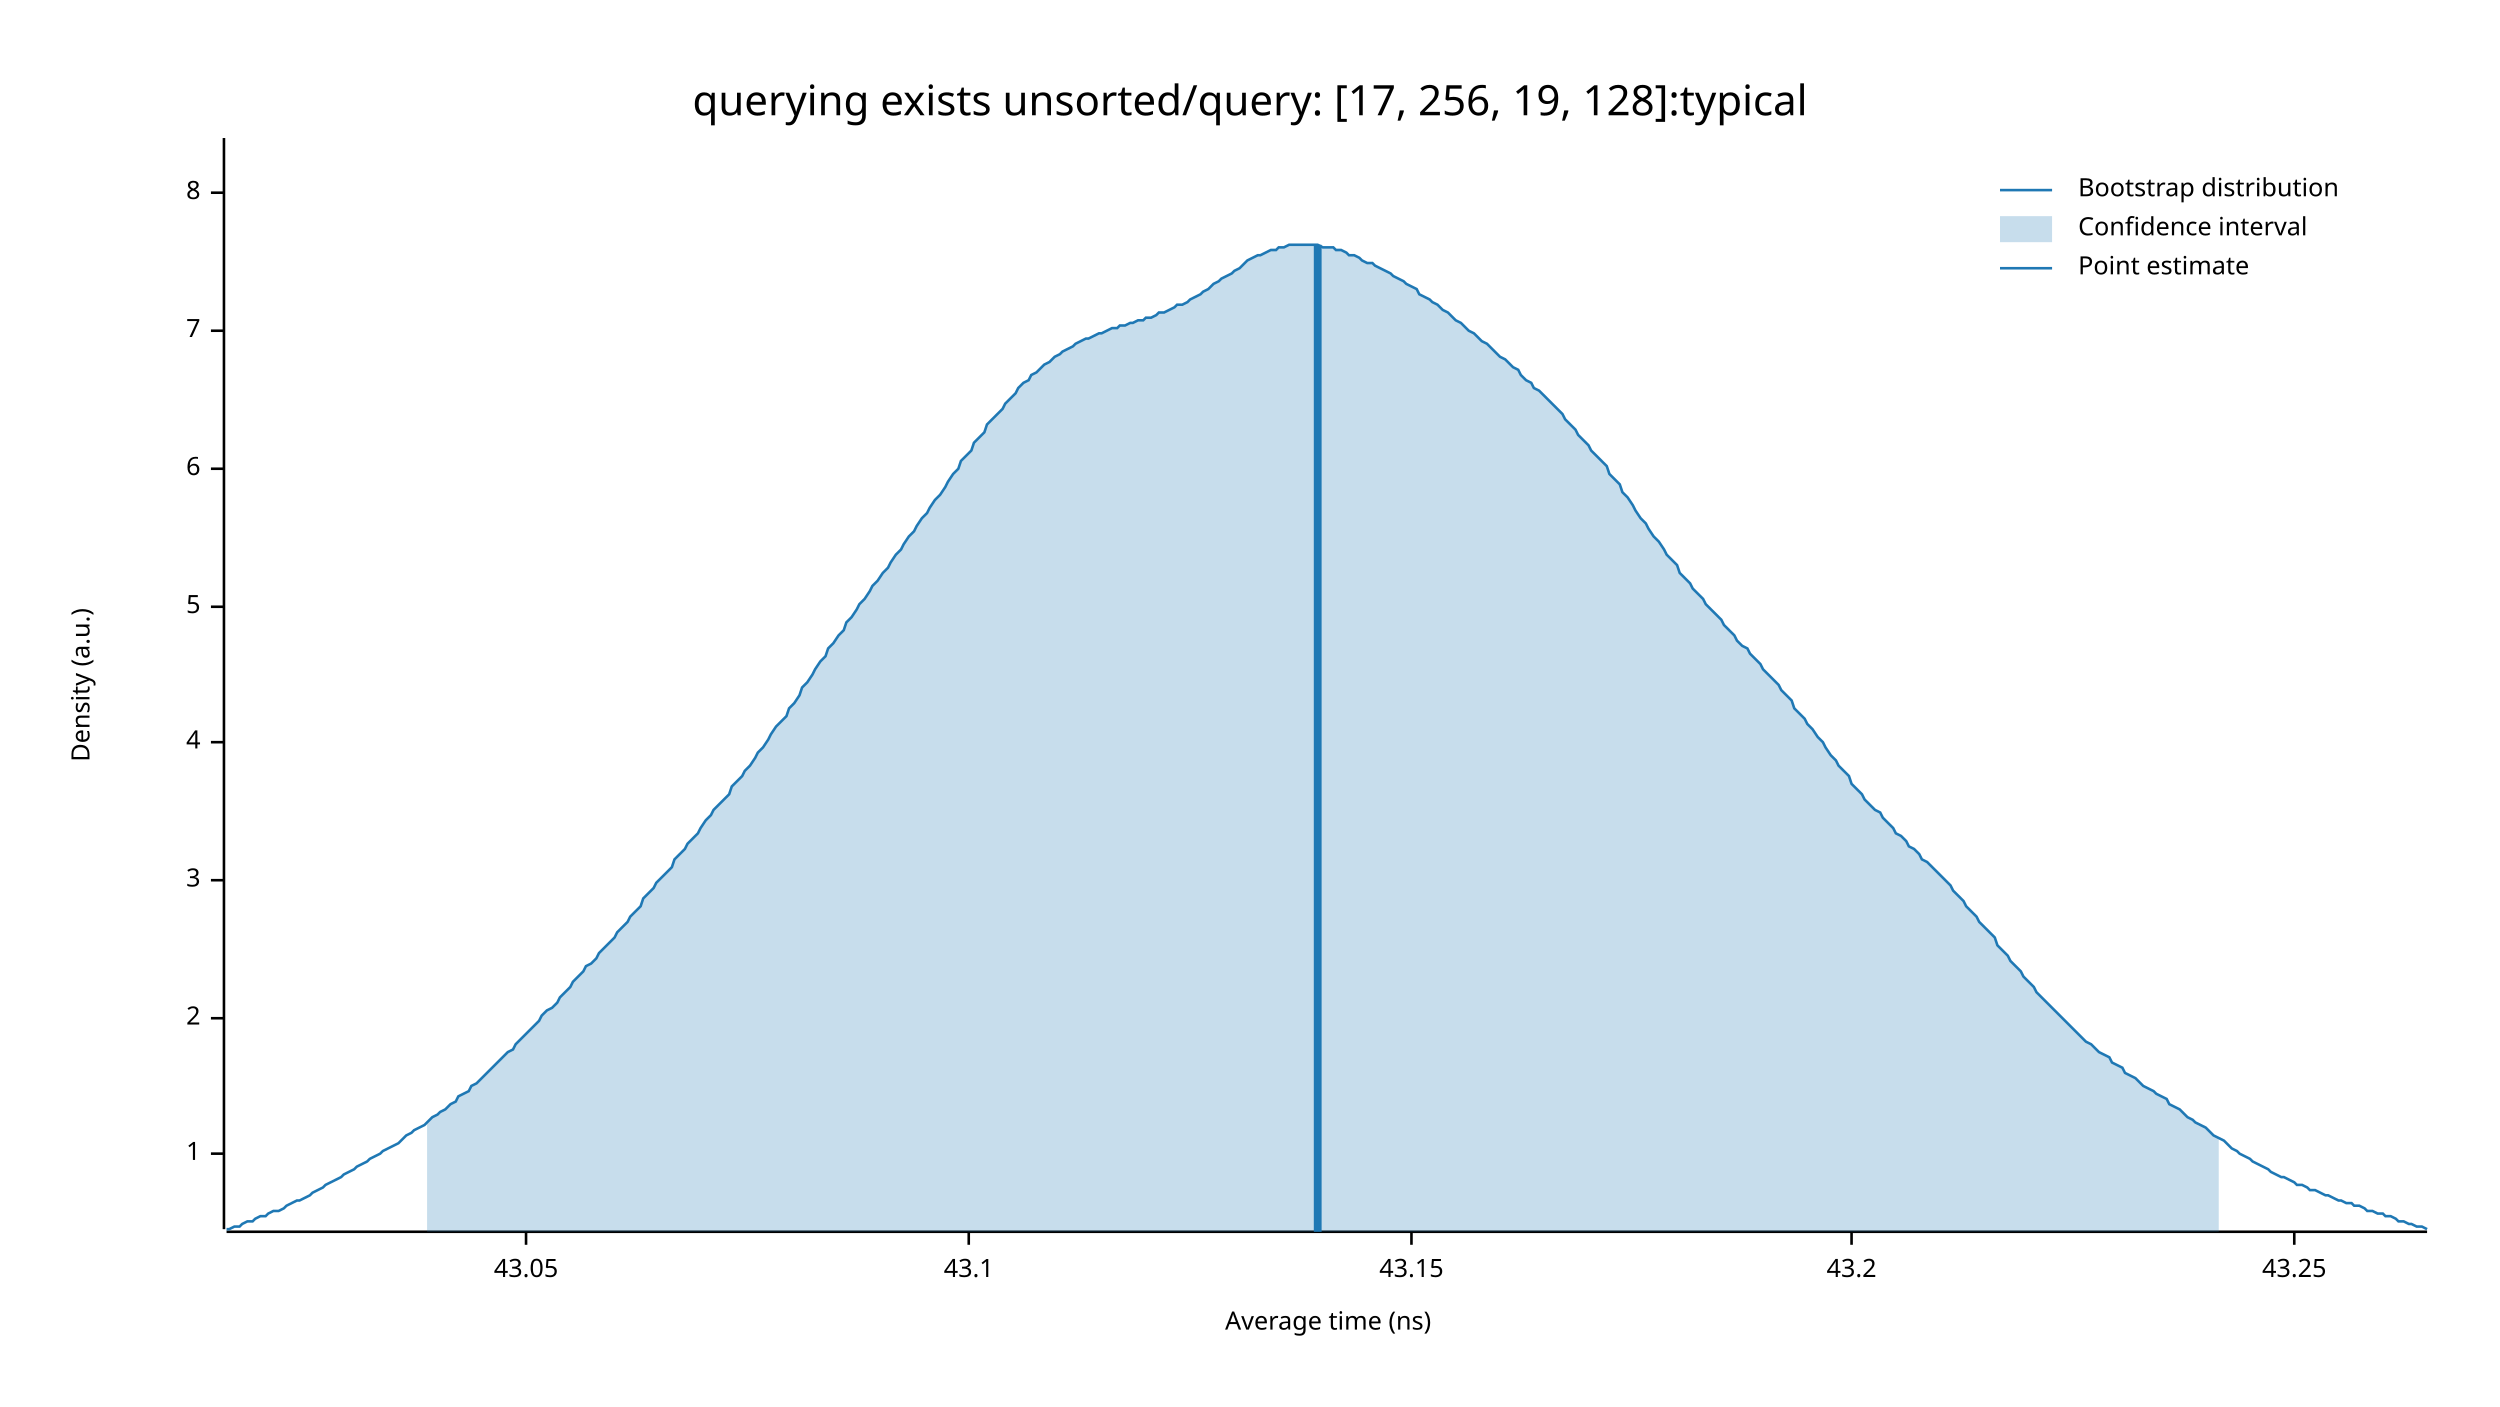
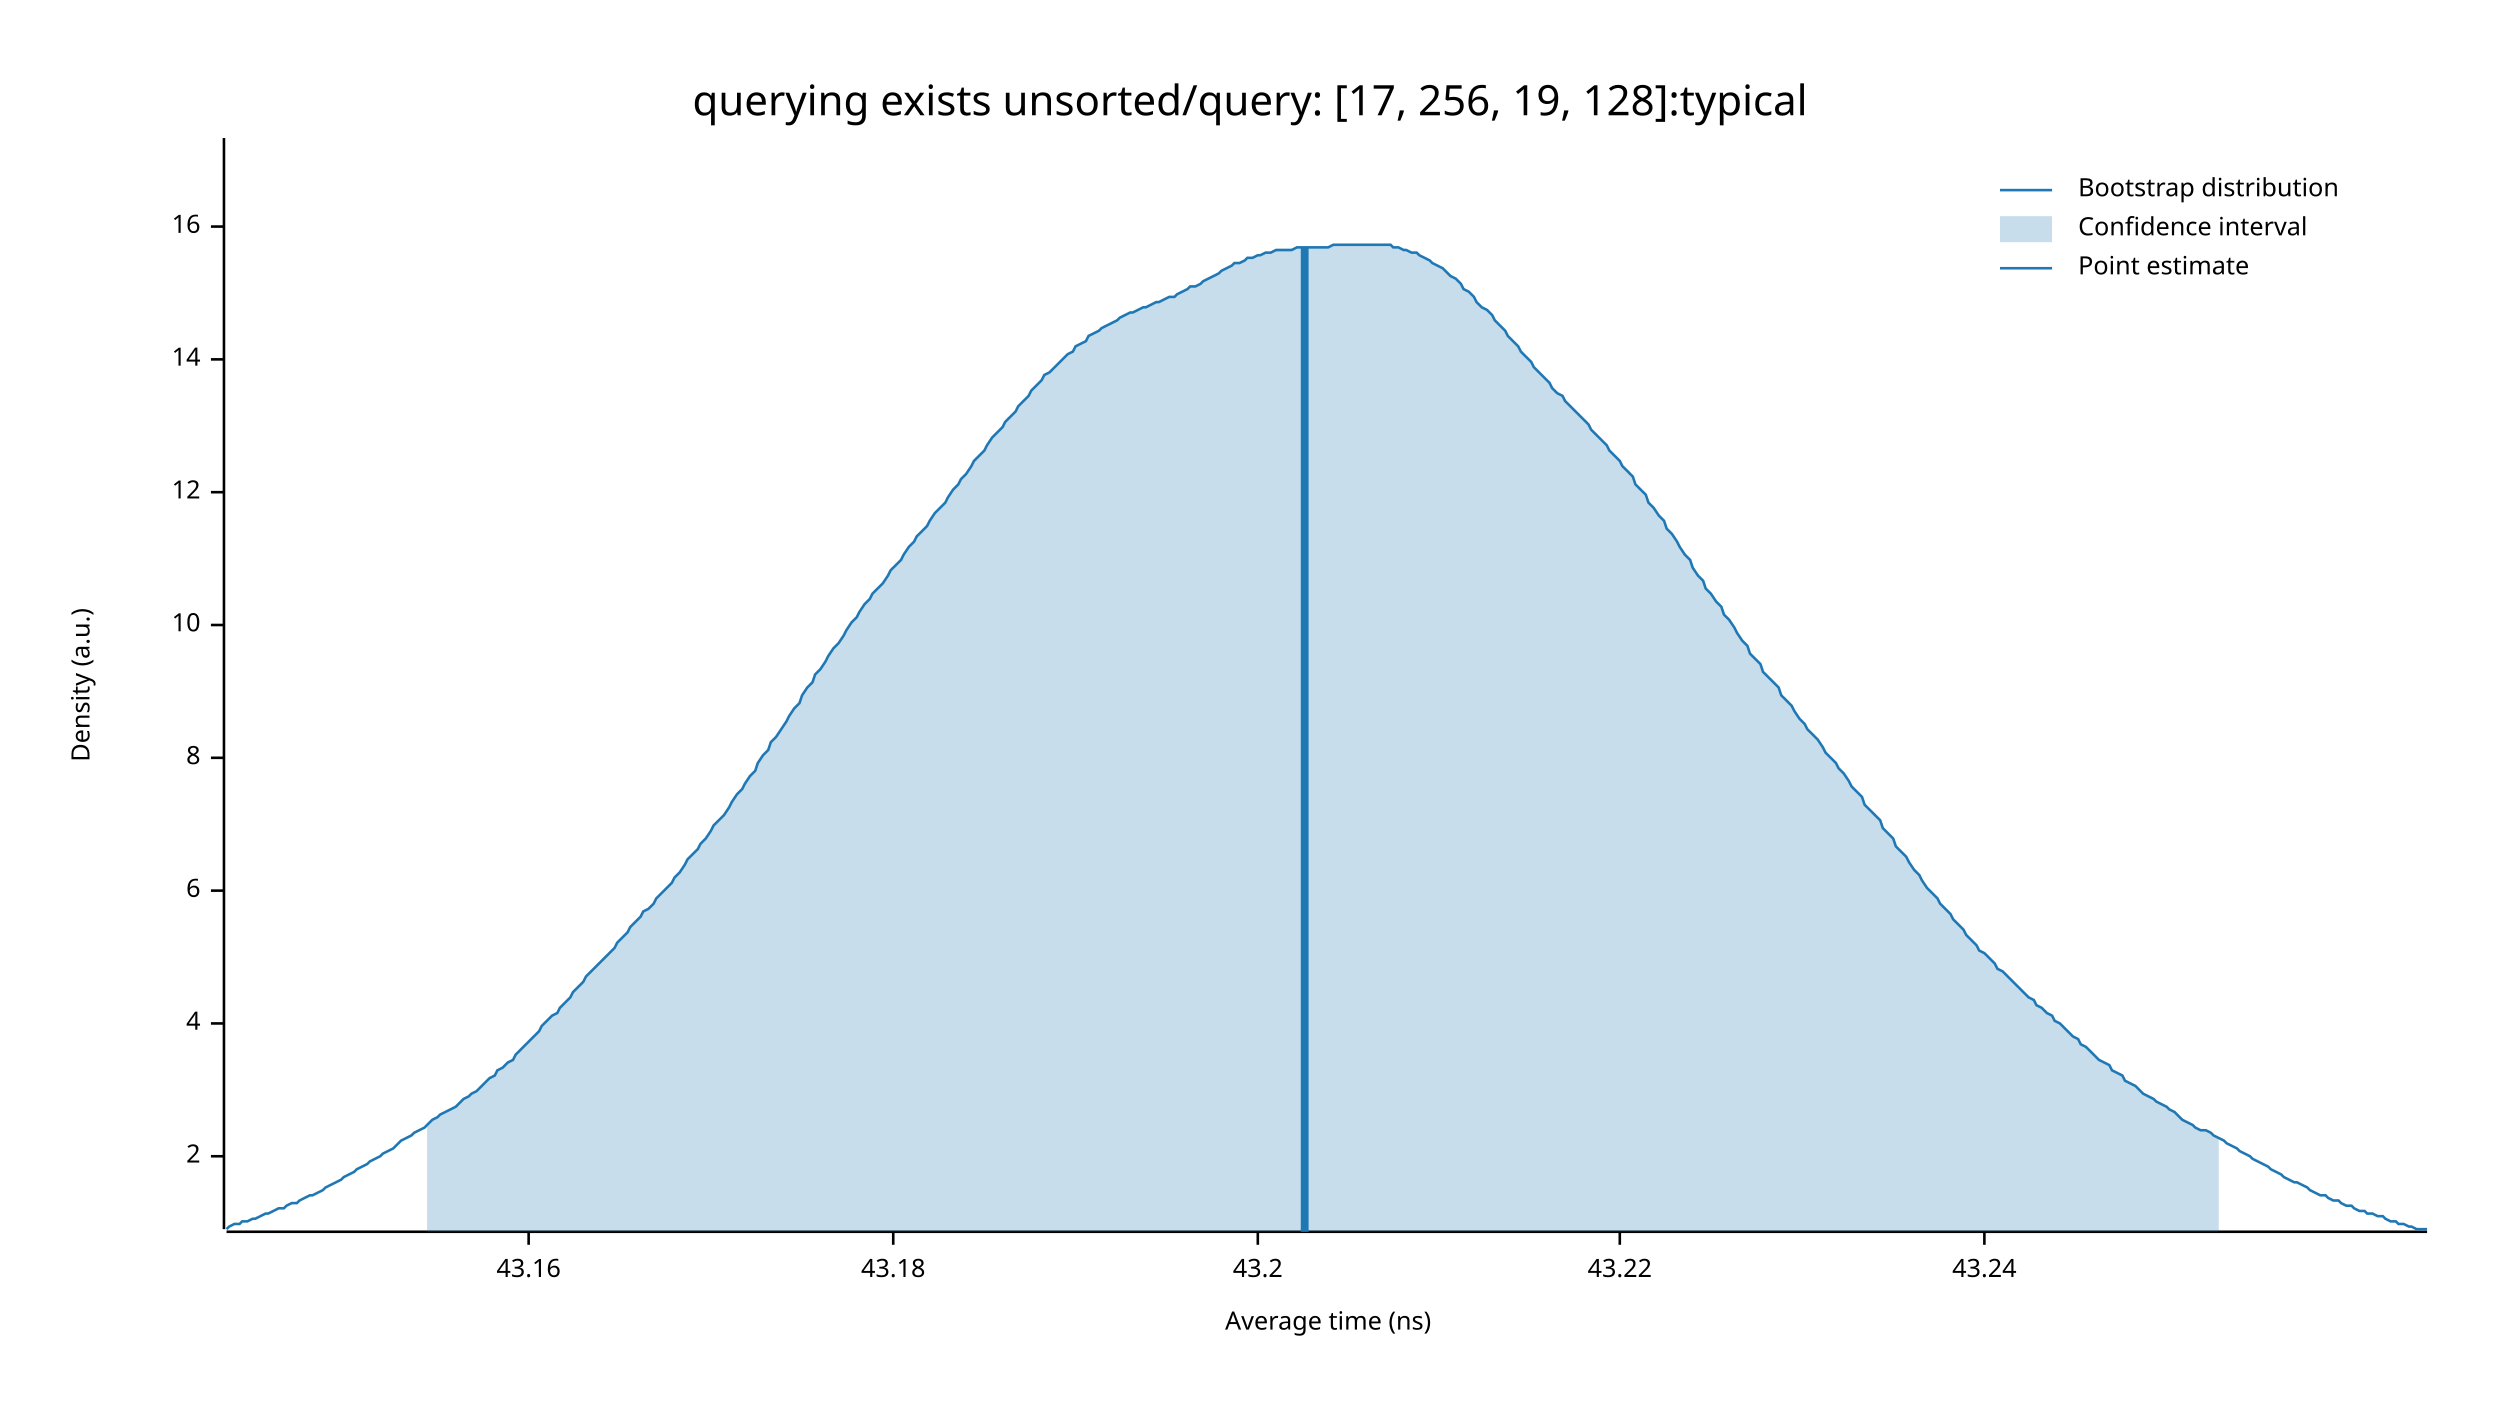
<svg xmlns="http://www.w3.org/2000/svg" width="960" height="540" viewBox="0 0 960 540">
  <text x="480" y="32" dy="0.76em" text-anchor="middle" font-family="sans-serif" font-size="16.129" opacity="1" fill="#000000">
querying exists unsorted/query: [17, 256, 19, 128]:typical
</text>
  <text x="27" y="263" dy="0.76em" text-anchor="middle" font-family="sans-serif" font-size="9.677" opacity="1" fill="#000000" transform="rotate(270, 27, 263)">
Density (a.u.)
</text>
  <text x="510" y="513" dy="-0.5ex" text-anchor="middle" font-family="sans-serif" font-size="9.677" opacity="1" fill="#000000">
Average time (ns)
</text>
  <polyline fill="none" opacity="1" stroke="#000000" stroke-width="1" points="86,53 86,472 " />
-   <text x="77" y="443" dy="0.5ex" text-anchor="end" font-family="sans-serif" font-size="9.677" opacity="1" fill="#000000">
- 1
- </text>
-   <polyline fill="none" opacity="1" stroke="#000000" stroke-width="1" points="81,443 86,443 " />
-   <text x="77" y="391" dy="0.5ex" text-anchor="end" font-family="sans-serif" font-size="9.677" opacity="1" fill="#000000">
+   <text x="77" y="444" dy="0.5ex" text-anchor="end" font-family="sans-serif" font-size="9.677" opacity="1" fill="#000000">
2
</text>
-   <polyline fill="none" opacity="1" stroke="#000000" stroke-width="1" points="81,391 86,391 " />
-   <text x="77" y="338" dy="0.5ex" text-anchor="end" font-family="sans-serif" font-size="9.677" opacity="1" fill="#000000">
- 3
- </text>
-   <polyline fill="none" opacity="1" stroke="#000000" stroke-width="1" points="81,338 86,338 " />
-   <text x="77" y="285" dy="0.5ex" text-anchor="end" font-family="sans-serif" font-size="9.677" opacity="1" fill="#000000">
+   <polyline fill="none" opacity="1" stroke="#000000" stroke-width="1" points="81,444 86,444 " />
+   <text x="77" y="393" dy="0.5ex" text-anchor="end" font-family="sans-serif" font-size="9.677" opacity="1" fill="#000000">
4
</text>
-   <polyline fill="none" opacity="1" stroke="#000000" stroke-width="1" points="81,285 86,285 " />
-   <text x="77" y="233" dy="0.5ex" text-anchor="end" font-family="sans-serif" font-size="9.677" opacity="1" fill="#000000">
- 5
- </text>
-   <polyline fill="none" opacity="1" stroke="#000000" stroke-width="1" points="81,233 86,233 " />
-   <text x="77" y="180" dy="0.5ex" text-anchor="end" font-family="sans-serif" font-size="9.677" opacity="1" fill="#000000">
+   <polyline fill="none" opacity="1" stroke="#000000" stroke-width="1" points="81,393 86,393 " />
+   <text x="77" y="342" dy="0.5ex" text-anchor="end" font-family="sans-serif" font-size="9.677" opacity="1" fill="#000000">
6
</text>
-   <polyline fill="none" opacity="1" stroke="#000000" stroke-width="1" points="81,180 86,180 " />
-   <text x="77" y="127" dy="0.5ex" text-anchor="end" font-family="sans-serif" font-size="9.677" opacity="1" fill="#000000">
- 7
- </text>
-   <polyline fill="none" opacity="1" stroke="#000000" stroke-width="1" points="81,127 86,127 " />
-   <text x="77" y="74" dy="0.5ex" text-anchor="end" font-family="sans-serif" font-size="9.677" opacity="1" fill="#000000">
+   <polyline fill="none" opacity="1" stroke="#000000" stroke-width="1" points="81,342 86,342 " />
+   <text x="77" y="291" dy="0.5ex" text-anchor="end" font-family="sans-serif" font-size="9.677" opacity="1" fill="#000000">
8
</text>
-   <polyline fill="none" opacity="1" stroke="#000000" stroke-width="1" points="81,74 86,74 " />
+   <polyline fill="none" opacity="1" stroke="#000000" stroke-width="1" points="81,291 86,291 " />
+   <text x="77" y="240" dy="0.5ex" text-anchor="end" font-family="sans-serif" font-size="9.677" opacity="1" fill="#000000">
+ 10
+ </text>
+   <polyline fill="none" opacity="1" stroke="#000000" stroke-width="1" points="81,240 86,240 " />
+   <text x="77" y="189" dy="0.5ex" text-anchor="end" font-family="sans-serif" font-size="9.677" opacity="1" fill="#000000">
+ 12
+ </text>
+   <polyline fill="none" opacity="1" stroke="#000000" stroke-width="1" points="81,189 86,189 " />
+   <text x="77" y="138" dy="0.5ex" text-anchor="end" font-family="sans-serif" font-size="9.677" opacity="1" fill="#000000">
+ 14
+ </text>
+   <polyline fill="none" opacity="1" stroke="#000000" stroke-width="1" points="81,138 86,138 " />
+   <text x="77" y="87" dy="0.5ex" text-anchor="end" font-family="sans-serif" font-size="9.677" opacity="1" fill="#000000">
+ 16
+ </text>
+   <polyline fill="none" opacity="1" stroke="#000000" stroke-width="1" points="81,87 86,87 " />
  <polyline fill="none" opacity="1" stroke="#000000" stroke-width="1" points="87,473 932,473 " />
-   <text x="202" y="483" dy="0.76em" text-anchor="middle" font-family="sans-serif" font-size="9.677" opacity="1" fill="#000000">
- 43.05
+   <text x="203" y="483" dy="0.76em" text-anchor="middle" font-family="sans-serif" font-size="9.677" opacity="1" fill="#000000">
+ 43.16
</text>
-   <polyline fill="none" opacity="1" stroke="#000000" stroke-width="1" points="202,473 202,478 " />
-   <text x="372" y="483" dy="0.76em" text-anchor="middle" font-family="sans-serif" font-size="9.677" opacity="1" fill="#000000">
- 43.1
+   <polyline fill="none" opacity="1" stroke="#000000" stroke-width="1" points="203,473 203,478 " />
+   <text x="343" y="483" dy="0.76em" text-anchor="middle" font-family="sans-serif" font-size="9.677" opacity="1" fill="#000000">
+ 43.18
</text>
-   <polyline fill="none" opacity="1" stroke="#000000" stroke-width="1" points="372,473 372,478 " />
-   <text x="542" y="483" dy="0.76em" text-anchor="middle" font-family="sans-serif" font-size="9.677" opacity="1" fill="#000000">
- 43.15
- </text>
-   <polyline fill="none" opacity="1" stroke="#000000" stroke-width="1" points="542,473 542,478 " />
-   <text x="711" y="483" dy="0.76em" text-anchor="middle" font-family="sans-serif" font-size="9.677" opacity="1" fill="#000000">
+   <polyline fill="none" opacity="1" stroke="#000000" stroke-width="1" points="343,473 343,478 " />
+   <text x="483" y="483" dy="0.76em" text-anchor="middle" font-family="sans-serif" font-size="9.677" opacity="1" fill="#000000">
43.2
</text>
-   <polyline fill="none" opacity="1" stroke="#000000" stroke-width="1" points="711,473 711,478 " />
-   <text x="881" y="483" dy="0.76em" text-anchor="middle" font-family="sans-serif" font-size="9.677" opacity="1" fill="#000000">
- 43.25
+   <polyline fill="none" opacity="1" stroke="#000000" stroke-width="1" points="483,473 483,478 " />
+   <text x="622" y="483" dy="0.76em" text-anchor="middle" font-family="sans-serif" font-size="9.677" opacity="1" fill="#000000">
+ 43.22
</text>
-   <polyline fill="none" opacity="1" stroke="#000000" stroke-width="1" points="881,473 881,478 " />
-   <polyline fill="none" opacity="1" stroke="#1F78B4" stroke-width="1" points="87,472 88,472 90,471 92,471 93,470 95,469 97,469 98,468 100,467 102,467 103,466 105,465 107,465 109,464 110,463 112,462 114,461 115,461 117,460 119,459 120,458 122,457 124,456 125,455 127,454 129,453 131,452 132,451 134,450 136,449 137,448 139,447 141,446 142,445 144,444 146,443 147,442 149,441 151,440 153,439 154,438 156,436 158,435 159,434 161,433 163,432 164,431 166,429 168,428 169,427 171,426 173,424 175,423 176,421 178,420 180,419 181,417 183,416 185,414 186,413 188,411 190,409 191,408 193,406 195,404 197,403 198,401 200,399 202,397 203,396 205,394 207,392 208,390 210,388 212,387 214,385 215,383 217,381 219,379 220,377 222,375 224,373 225,371 227,370 229,368 230,366 232,364 234,362 236,360 237,358 239,356 241,354 242,352 244,350 246,348 247,345 249,343 251,341 252,339 254,337 256,335 258,333 259,330 261,328 263,326 264,324 266,322 268,320 269,318 271,315 273,313 274,311 276,309 278,307 280,305 281,302 283,300 285,298 286,296 288,294 290,291 291,289 293,287 295,284 296,282 298,279 300,277 302,275 303,272 305,270 307,267 308,264 310,262 312,259 313,257 315,254 317,252 318,249 320,247 322,244 324,242 325,239 327,237 329,234 330,232 332,230 334,227 335,225 337,223 339,220 341,218 342,216 344,213 346,211 347,209 349,206 351,204 352,202 354,199 356,197 357,195 359,192 361,190 363,187 364,185 366,182 368,180 369,177 371,175 373,173 374,170 376,168 378,166 379,163 381,161 383,159 385,157 386,155 388,153 390,151 391,149 393,147 395,146 396,144 398,143 400,141 401,140 403,139 405,137 407,136 408,135 410,134 412,133 413,132 415,131 417,130 418,130 420,129 422,128 423,128 425,127 427,126 429,126 430,125 432,125 434,124 435,124 437,123 439,123 440,122 442,122 444,121 445,120 447,120 449,119 451,118 452,117 454,117 456,116 457,115 459,114 461,113 462,112 464,111 466,109 468,108 469,107 471,106 473,105 474,104 476,103 478,101 479,100 481,99 483,98 484,98 486,97 488,96 490,96 491,95 493,95 495,94 496,94 498,94 500,94 501,94 503,94 505,94 506,94 508,95 510,95 512,95 513,96 515,96 517,97 518,98 520,98 522,99 523,100 525,101 527,101 528,102 530,103 532,104 534,105 535,106 537,107 539,108 540,109 542,110 544,111 545,113 547,114 549,115 550,116 552,117 554,119 556,120 557,121 559,123 561,124 562,125 564,127 566,128 567,129 569,131 571,132 573,134 574,135 576,137 578,138 579,139 581,141 583,142 584,144 586,146 588,147 589,149 591,150 593,152 595,154 596,155 598,157 600,159 601,161 603,163 605,165 606,167 608,169 610,171 611,173 613,175 615,177 617,179 618,182 620,184 622,186 623,189 625,191 627,194 628,196 630,199 632,201 633,203 635,206 637,208 639,211 640,213 642,215 644,217 645,220 647,222 649,224 650,226 652,228 654,230 655,232 657,234 659,236 661,238 662,240 664,242 666,244 667,246 669,248 671,249 672,251 674,253 676,255 677,257 679,259 681,261 683,263 684,265 686,267 688,269 689,272 691,274 693,276 694,278 696,280 698,283 700,285 701,287 703,290 705,292 706,294 708,296 710,298 711,301 713,303 715,305 716,307 718,309 720,311 722,312 723,314 725,316 727,318 728,320 730,321 732,323 733,325 735,326 737,328 738,330 740,331 742,333 744,335 745,336 747,338 749,340 750,342 752,344 754,346 755,348 757,350 759,352 760,354 762,356 764,358 766,360 767,363 769,365 771,367 772,369 774,371 776,373 777,375 779,377 781,379 782,381 784,383 786,385 788,387 789,388 791,390 793,392 794,393 796,395 798,397 799,398 801,400 803,401 804,402 806,404 808,405 810,406 811,408 813,409 815,410 816,412 818,413 820,414 821,415 823,417 825,418 827,419 828,420 830,421 832,422 833,424 835,425 837,426 838,427 840,429 842,430 843,431 845,432 847,433 849,435 850,436 852,437 854,438 855,439 857,441 859,442 860,443 862,444 864,445 865,446 867,447 869,448 871,449 872,450 874,451 876,452 877,452 879,453 881,454 882,455 884,455 886,456 887,457 889,457 891,458 893,459 894,459 896,460 898,461 899,461 901,462 903,462 904,463 906,463 908,464 909,465 911,465 913,466 915,466 916,467 918,467 920,468 921,469 923,469 925,470 926,470 928,471 930,471 932,472 " />
-   <polygon opacity="0.25" fill="#1F78B4" points="164,431 166,429 168,428 169,427 171,426 173,424 175,423 176,421 178,420 180,419 181,417 183,416 185,414 186,413 188,411 190,409 191,408 193,406 195,404 197,403 198,401 200,399 202,397 203,396 205,394 207,392 208,390 210,388 212,387 214,385 215,383 217,381 219,379 220,377 222,375 224,373 225,371 227,370 229,368 230,366 232,364 234,362 236,360 237,358 239,356 241,354 242,352 244,350 246,348 247,345 249,343 251,341 252,339 254,337 256,335 258,333 259,330 261,328 263,326 264,324 266,322 268,320 269,318 271,315 273,313 274,311 276,309 278,307 280,305 281,302 283,300 285,298 286,296 288,294 290,291 291,289 293,287 295,284 296,282 298,279 300,277 302,275 303,272 305,270 307,267 308,264 310,262 312,259 313,257 315,254 317,252 318,249 320,247 322,244 324,242 325,239 327,237 329,234 330,232 332,230 334,227 335,225 337,223 339,220 341,218 342,216 344,213 346,211 347,209 349,206 351,204 352,202 354,199 356,197 357,195 359,192 361,190 363,187 364,185 366,182 368,180 369,177 371,175 373,173 374,170 376,168 378,166 379,163 381,161 383,159 385,157 386,155 388,153 390,151 391,149 393,147 395,146 396,144 398,143 400,141 401,140 403,139 405,137 407,136 408,135 410,134 412,133 413,132 415,131 417,130 418,130 420,129 422,128 423,128 425,127 427,126 429,126 430,125 432,125 434,124 435,124 437,123 439,123 440,122 442,122 444,121 445,120 447,120 449,119 451,118 452,117 454,117 456,116 457,115 459,114 461,113 462,112 464,111 466,109 468,108 469,107 471,106 473,105 474,104 476,103 478,101 479,100 481,99 483,98 484,98 486,97 488,96 490,96 491,95 493,95 495,94 496,94 498,94 500,94 501,94 503,94 505,94 506,94 508,95 510,95 512,95 513,96 515,96 517,97 518,98 520,98 522,99 523,100 525,101 527,101 528,102 530,103 532,104 534,105 535,106 537,107 539,108 540,109 542,110 544,111 545,113 547,114 549,115 550,116 552,117 554,119 556,120 557,121 559,123 561,124 562,125 564,127 566,128 567,129 569,131 571,132 573,134 574,135 576,137 578,138 579,139 581,141 583,142 584,144 586,146 588,147 589,149 591,150 593,152 595,154 596,155 598,157 600,159 601,161 603,163 605,165 606,167 608,169 610,171 611,173 613,175 615,177 617,179 618,182 620,184 622,186 623,189 625,191 627,194 628,196 630,199 632,201 633,203 635,206 637,208 639,211 640,213 642,215 644,217 645,220 647,222 649,224 650,226 652,228 654,230 655,232 657,234 659,236 661,238 662,240 664,242 666,244 667,246 669,248 671,249 672,251 674,253 676,255 677,257 679,259 681,261 683,263 684,265 686,267 688,269 689,272 691,274 693,276 694,278 696,280 698,283 700,285 701,287 703,290 705,292 706,294 708,296 710,298 711,301 713,303 715,305 716,307 718,309 720,311 722,312 723,314 725,316 727,318 728,320 730,321 732,323 733,325 735,326 737,328 738,330 740,331 742,333 744,335 745,336 747,338 749,340 750,342 752,344 754,346 755,348 757,350 759,352 760,354 762,356 764,358 766,360 767,363 769,365 771,367 772,369 774,371 776,373 777,375 779,377 781,379 782,381 784,383 786,385 788,387 789,388 791,390 793,392 794,393 796,395 798,397 799,398 801,400 803,401 804,402 806,404 808,405 810,406 811,408 813,409 815,410 816,412 818,413 820,414 821,415 823,417 825,418 827,419 828,420 830,421 832,422 833,424 835,425 837,426 838,427 840,429 842,430 843,431 845,432 847,433 849,435 850,436 852,437 852,473 164,473 " />
-   <polyline fill="none" opacity="1" stroke="#1F78B4" stroke-width="3" points="506,473 506,94 " />
+   <polyline fill="none" opacity="1" stroke="#000000" stroke-width="1" points="622,473 622,478 " />
+   <text x="762" y="483" dy="0.76em" text-anchor="middle" font-family="sans-serif" font-size="9.677" opacity="1" fill="#000000">
+ 43.24
+ </text>
+   <polyline fill="none" opacity="1" stroke="#000000" stroke-width="1" points="762,473 762,478 " />
+   <polyline fill="none" opacity="1" stroke="#1F78B4" stroke-width="1" points="87,472 88,471 90,470 92,470 93,469 95,469 97,468 98,468 100,467 102,466 103,466 105,465 107,464 109,464 110,463 112,462 114,462 115,461 117,460 119,459 120,459 122,458 124,457 125,456 127,455 129,454 131,453 132,452 134,451 136,450 137,449 139,448 141,447 142,446 144,445 146,444 147,443 149,442 151,441 153,439 154,438 156,437 158,436 159,435 161,434 163,433 164,432 166,430 168,429 169,428 171,427 173,426 175,425 176,424 178,422 180,421 181,420 183,419 185,417 186,416 188,414 190,413 191,411 193,410 195,408 197,407 198,405 200,403 202,401 203,400 205,398 207,396 208,394 210,392 212,390 214,389 215,387 217,385 219,383 220,381 222,379 224,377 225,375 227,373 229,371 230,370 232,368 234,366 236,364 237,362 239,360 241,358 242,356 244,354 246,352 247,350 249,349 251,347 252,345 254,343 256,341 258,339 259,337 261,335 263,332 264,330 266,328 268,326 269,324 271,322 273,319 274,317 276,315 278,313 280,310 281,308 283,305 285,303 286,301 288,298 290,296 291,293 293,290 295,288 296,285 298,283 300,280 302,277 303,275 305,272 307,270 308,267 310,264 312,262 313,259 315,257 317,254 318,252 320,249 322,247 324,244 325,242 327,239 329,237 330,235 332,232 334,230 335,228 337,226 339,224 341,221 342,219 344,217 346,215 347,213 349,210 351,208 352,206 354,204 356,202 357,200 359,197 361,195 363,193 364,191 366,188 368,186 369,184 371,182 373,179 374,177 376,175 378,173 379,171 381,168 383,166 385,164 386,162 388,160 390,158 391,156 393,154 395,152 396,150 398,148 400,146 401,144 403,143 405,141 407,139 408,138 410,136 412,135 413,133 415,132 417,131 418,129 420,128 422,127 423,126 425,125 427,124 429,123 430,122 432,121 434,120 435,120 437,119 439,118 440,118 442,117 444,116 445,116 447,115 449,114 451,114 452,113 454,112 456,111 457,110 459,110 461,109 462,108 464,107 466,106 468,105 469,104 471,103 473,102 474,101 476,101 478,100 479,99 481,99 483,98 484,98 486,97 488,97 490,96 491,96 493,96 495,96 496,96 498,95 500,95 501,95 503,95 505,95 506,95 508,95 510,95 512,94 513,94 515,94 517,94 518,94 520,94 522,94 523,94 525,94 527,94 528,94 530,94 532,94 534,94 535,95 537,95 539,96 540,96 542,97 544,97 545,98 547,99 549,100 550,101 552,102 554,103 556,105 557,106 559,107 561,109 562,111 564,112 566,114 567,116 569,118 571,119 573,121 574,123 576,125 578,127 579,129 581,131 583,133 584,135 586,137 588,139 589,141 591,143 593,145 595,147 596,149 598,151 600,152 601,154 603,156 605,158 606,159 608,161 610,163 611,165 613,167 615,169 617,171 618,173 620,175 622,177 623,179 625,181 627,183 628,186 630,188 632,190 633,193 635,195 637,198 639,200 640,203 642,205 644,208 645,210 647,213 649,215 650,218 652,221 654,223 655,226 657,228 659,231 661,233 662,236 664,238 666,241 667,243 669,246 671,248 672,251 674,253 676,255 677,258 679,260 681,262 683,264 684,267 686,269 688,271 689,273 691,276 693,278 694,280 696,282 698,284 700,287 701,289 703,291 705,293 706,295 708,297 710,300 711,302 713,304 715,306 716,309 718,311 720,313 722,315 723,318 725,320 727,322 728,325 730,327 732,329 733,331 735,334 737,336 738,338 740,341 742,343 744,345 745,347 747,349 749,351 750,353 752,355 754,357 755,359 757,361 759,363 760,365 762,366 764,368 766,370 767,372 769,373 771,375 772,376 774,378 776,380 777,381 779,383 781,384 782,386 784,387 786,389 788,390 789,392 791,393 793,395 794,396 796,398 798,399 799,401 801,402 803,404 804,405 806,407 808,408 810,409 811,411 813,412 815,413 816,415 818,416 820,417 821,418 823,420 825,421 827,422 828,423 830,424 832,425 833,426 835,427 837,429 838,430 840,431 842,432 843,433 845,434 847,434 849,435 850,436 852,437 854,438 855,439 857,440 859,441 860,442 862,443 864,444 865,445 867,446 869,447 871,448 872,449 874,450 876,451 877,452 879,453 881,454 882,454 884,455 886,456 887,457 889,458 891,459 893,459 894,460 896,461 898,461 899,462 901,463 903,463 904,464 906,465 908,465 909,466 911,466 913,467 915,467 916,468 918,469 920,469 921,470 923,470 925,471 926,471 928,472 930,472 932,472 " />
+   <polygon opacity="0.25" fill="#1F78B4" points="164,432 166,430 168,429 169,428 171,427 173,426 175,425 176,424 178,422 180,421 181,420 183,419 185,417 186,416 188,414 190,413 191,411 193,410 195,408 197,407 198,405 200,403 202,401 203,400 205,398 207,396 208,394 210,392 212,390 214,389 215,387 217,385 219,383 220,381 222,379 224,377 225,375 227,373 229,371 230,370 232,368 234,366 236,364 237,362 239,360 241,358 242,356 244,354 246,352 247,350 249,349 251,347 252,345 254,343 256,341 258,339 259,337 261,335 263,332 264,330 266,328 268,326 269,324 271,322 273,319 274,317 276,315 278,313 280,310 281,308 283,305 285,303 286,301 288,298 290,296 291,293 293,290 295,288 296,285 298,283 300,280 302,277 303,275 305,272 307,270 308,267 310,264 312,262 313,259 315,257 317,254 318,252 320,249 322,247 324,244 325,242 327,239 329,237 330,235 332,232 334,230 335,228 337,226 339,224 341,221 342,219 344,217 346,215 347,213 349,210 351,208 352,206 354,204 356,202 357,200 359,197 361,195 363,193 364,191 366,188 368,186 369,184 371,182 373,179 374,177 376,175 378,173 379,171 381,168 383,166 385,164 386,162 388,160 390,158 391,156 393,154 395,152 396,150 398,148 400,146 401,144 403,143 405,141 407,139 408,138 410,136 412,135 413,133 415,132 417,131 418,129 420,128 422,127 423,126 425,125 427,124 429,123 430,122 432,121 434,120 435,120 437,119 439,118 440,118 442,117 444,116 445,116 447,115 449,114 451,114 452,113 454,112 456,111 457,110 459,110 461,109 462,108 464,107 466,106 468,105 469,104 471,103 473,102 474,101 476,101 478,100 479,99 481,99 483,98 484,98 486,97 488,97 490,96 491,96 493,96 495,96 496,96 498,95 500,95 501,95 503,95 505,95 506,95 508,95 510,95 512,94 513,94 515,94 517,94 518,94 520,94 522,94 523,94 525,94 527,94 528,94 530,94 532,94 534,94 535,95 537,95 539,96 540,96 542,97 544,97 545,98 547,99 549,100 550,101 552,102 554,103 556,105 557,106 559,107 561,109 562,111 564,112 566,114 567,116 569,118 571,119 573,121 574,123 576,125 578,127 579,129 581,131 583,133 584,135 586,137 588,139 589,141 591,143 593,145 595,147 596,149 598,151 600,152 601,154 603,156 605,158 606,159 608,161 610,163 611,165 613,167 615,169 617,171 618,173 620,175 622,177 623,179 625,181 627,183 628,186 630,188 632,190 633,193 635,195 637,198 639,200 640,203 642,205 644,208 645,210 647,213 649,215 650,218 652,221 654,223 655,226 657,228 659,231 661,233 662,236 664,238 666,241 667,243 669,246 671,248 672,251 674,253 676,255 677,258 679,260 681,262 683,264 684,267 686,269 688,271 689,273 691,276 693,278 694,280 696,282 698,284 700,287 701,289 703,291 705,293 706,295 708,297 710,300 711,302 713,304 715,306 716,309 718,311 720,313 722,315 723,318 725,320 727,322 728,325 730,327 732,329 733,331 735,334 737,336 738,338 740,341 742,343 744,345 745,347 747,349 749,351 750,353 752,355 754,357 755,359 757,361 759,363 760,365 762,366 764,368 766,370 767,372 769,373 771,375 772,376 774,378 776,380 777,381 779,383 781,384 782,386 784,387 786,389 788,390 789,392 791,393 793,395 794,396 796,398 798,399 799,401 801,402 803,404 804,405 806,407 808,408 810,409 811,411 813,412 815,413 816,415 818,416 820,417 821,418 823,420 825,421 827,422 828,423 830,424 832,425 833,426 835,427 837,429 838,430 840,431 842,432 843,433 845,434 847,434 849,435 850,436 852,437 852,473 164,473 " />
+   <polyline fill="none" opacity="1" stroke="#1F78B4" stroke-width="3" points="501,473 501,95 " />
  <text x="798" y="68" dy="0.76em" text-anchor="start" font-family="sans-serif" font-size="9.677" opacity="1" fill="#000000">
Bootstrap distribution
</text>
  <text x="798" y="83" dy="0.76em" text-anchor="start" font-family="sans-serif" font-size="9.677" opacity="1" fill="#000000">
Confidence interval
</text>
  <text x="798" y="98" dy="0.76em" text-anchor="start" font-family="sans-serif" font-size="9.677" opacity="1" fill="#000000">
Point estimate
</text>
  <polyline fill="none" opacity="1" stroke="#1F78B4" stroke-width="1" points="768,73 788,73 " />
  <rect x="768" y="83" width="20" height="10" opacity="0.25" fill="#1F78B4" stroke="none" />
  <polyline fill="none" opacity="1" stroke="#1F78B4" stroke-width="1" points="768,103 788,103 " />
</svg>
